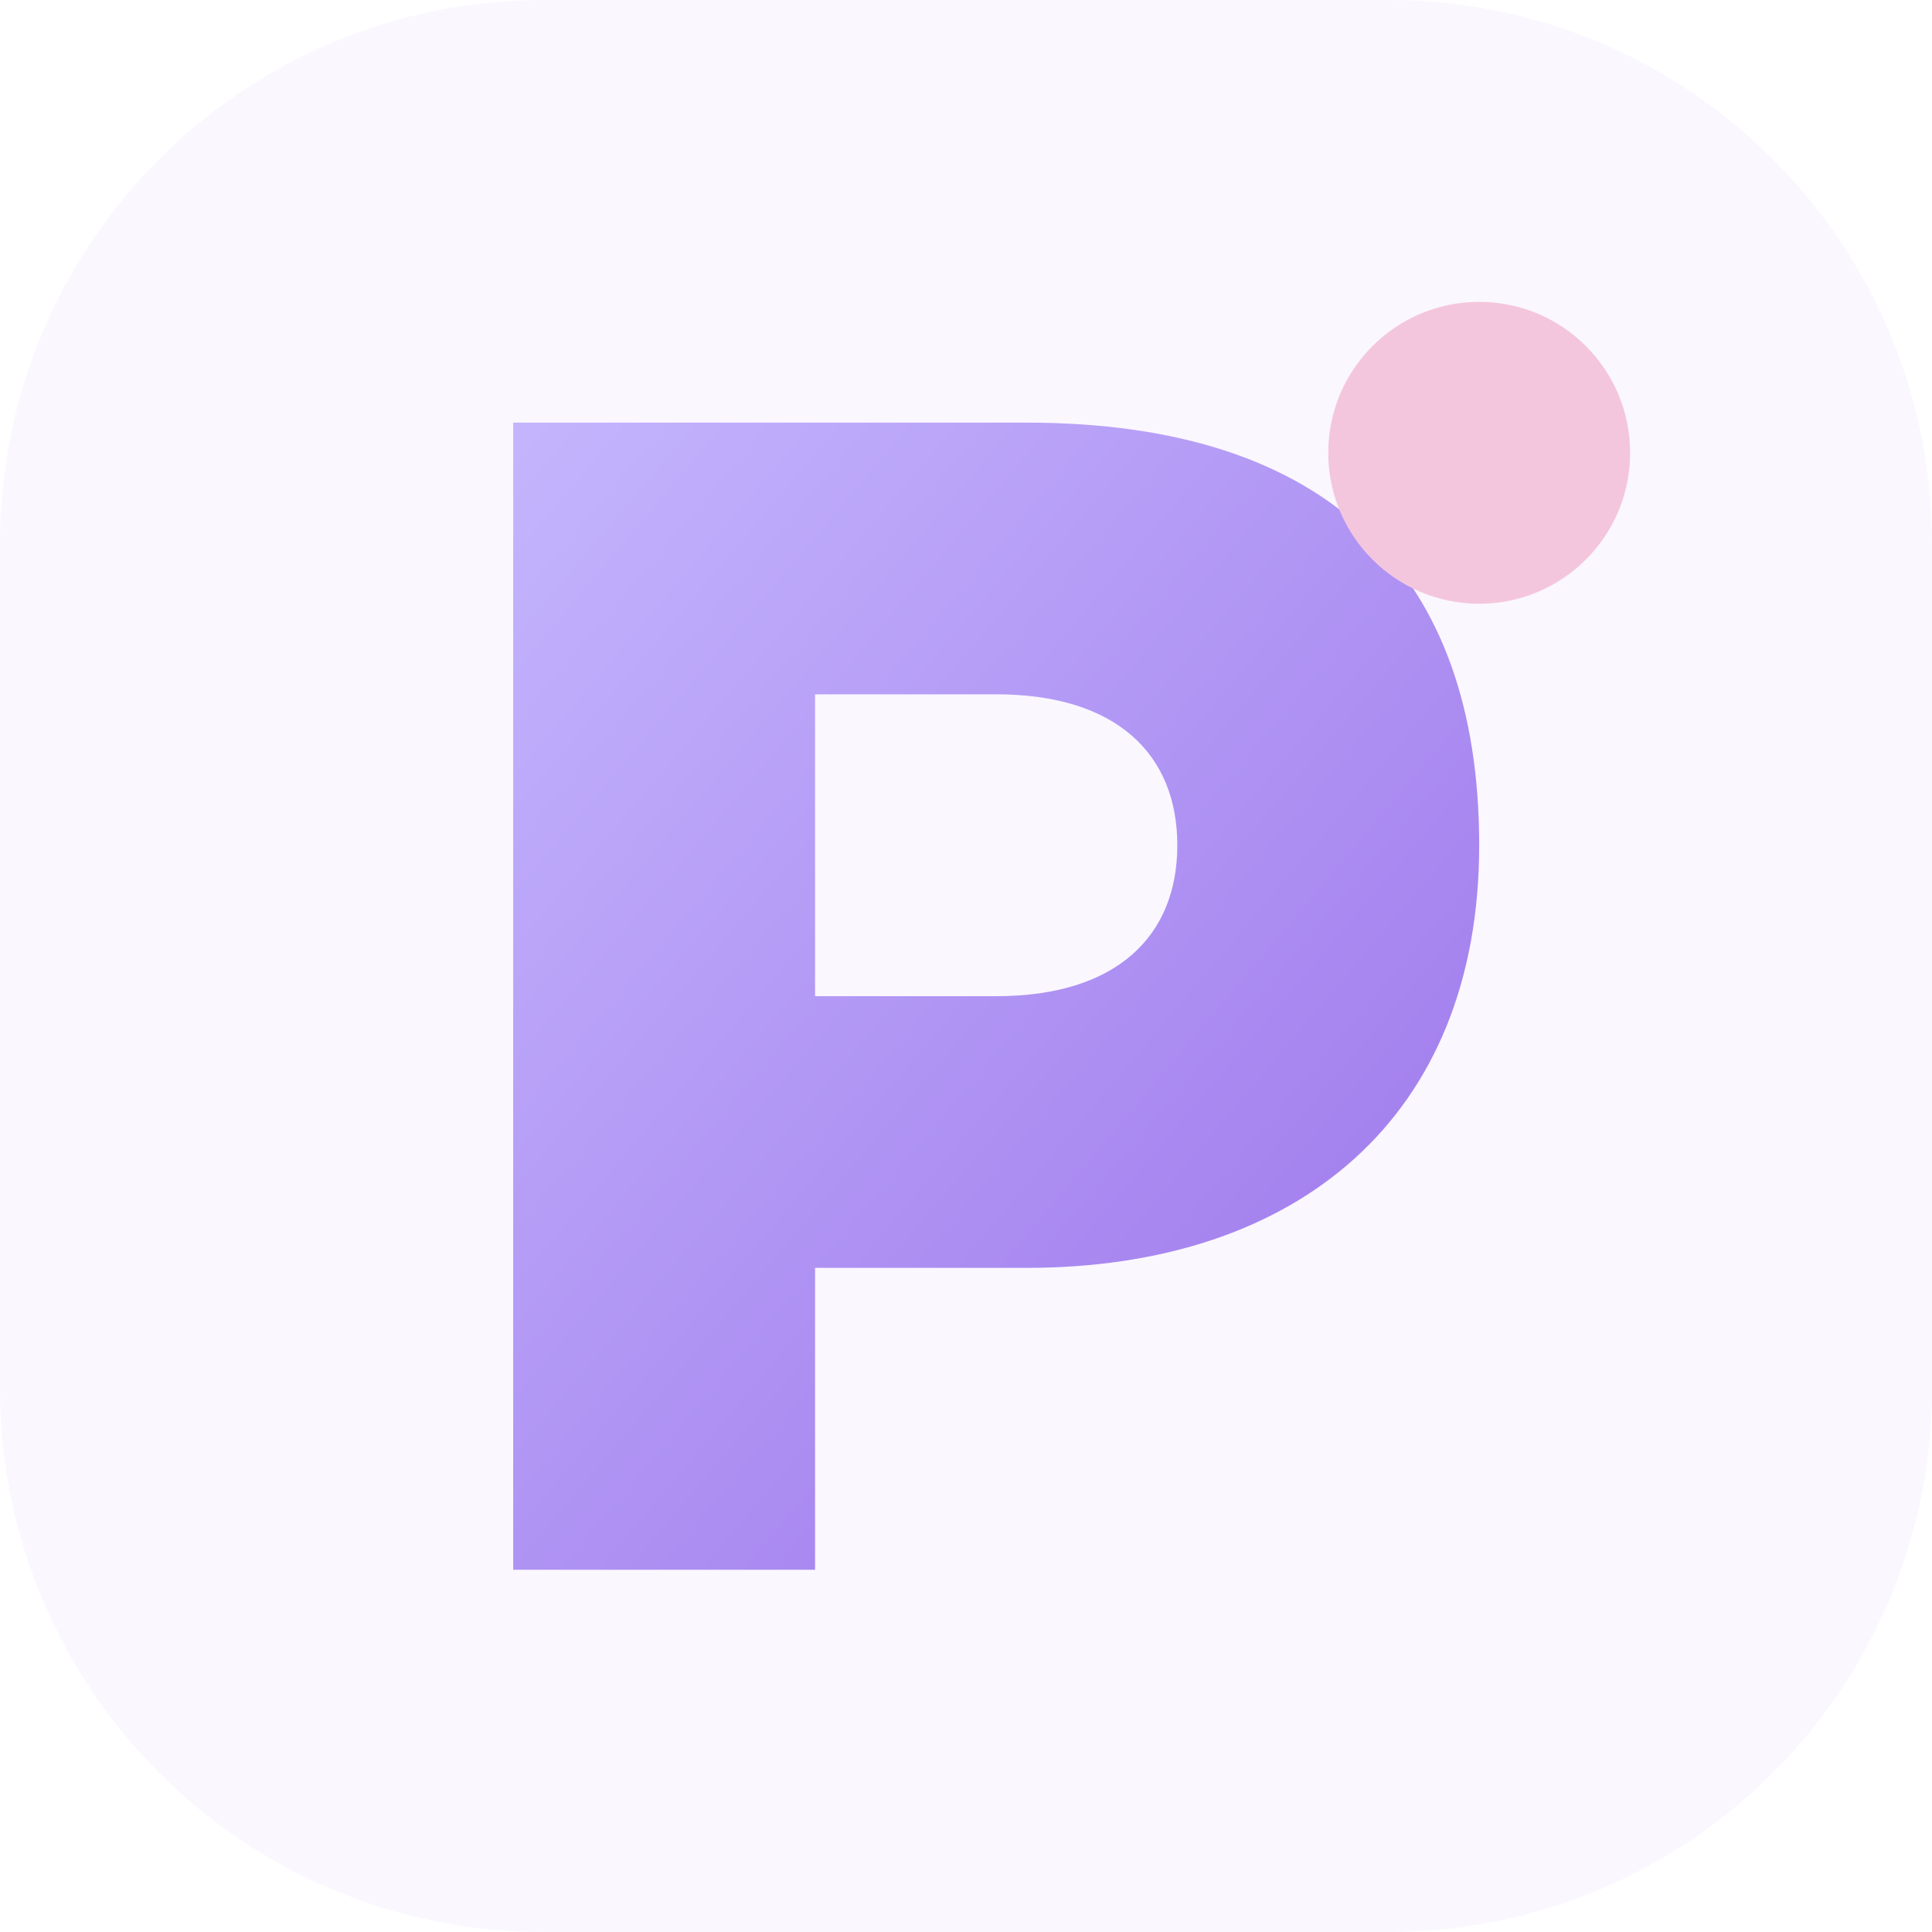
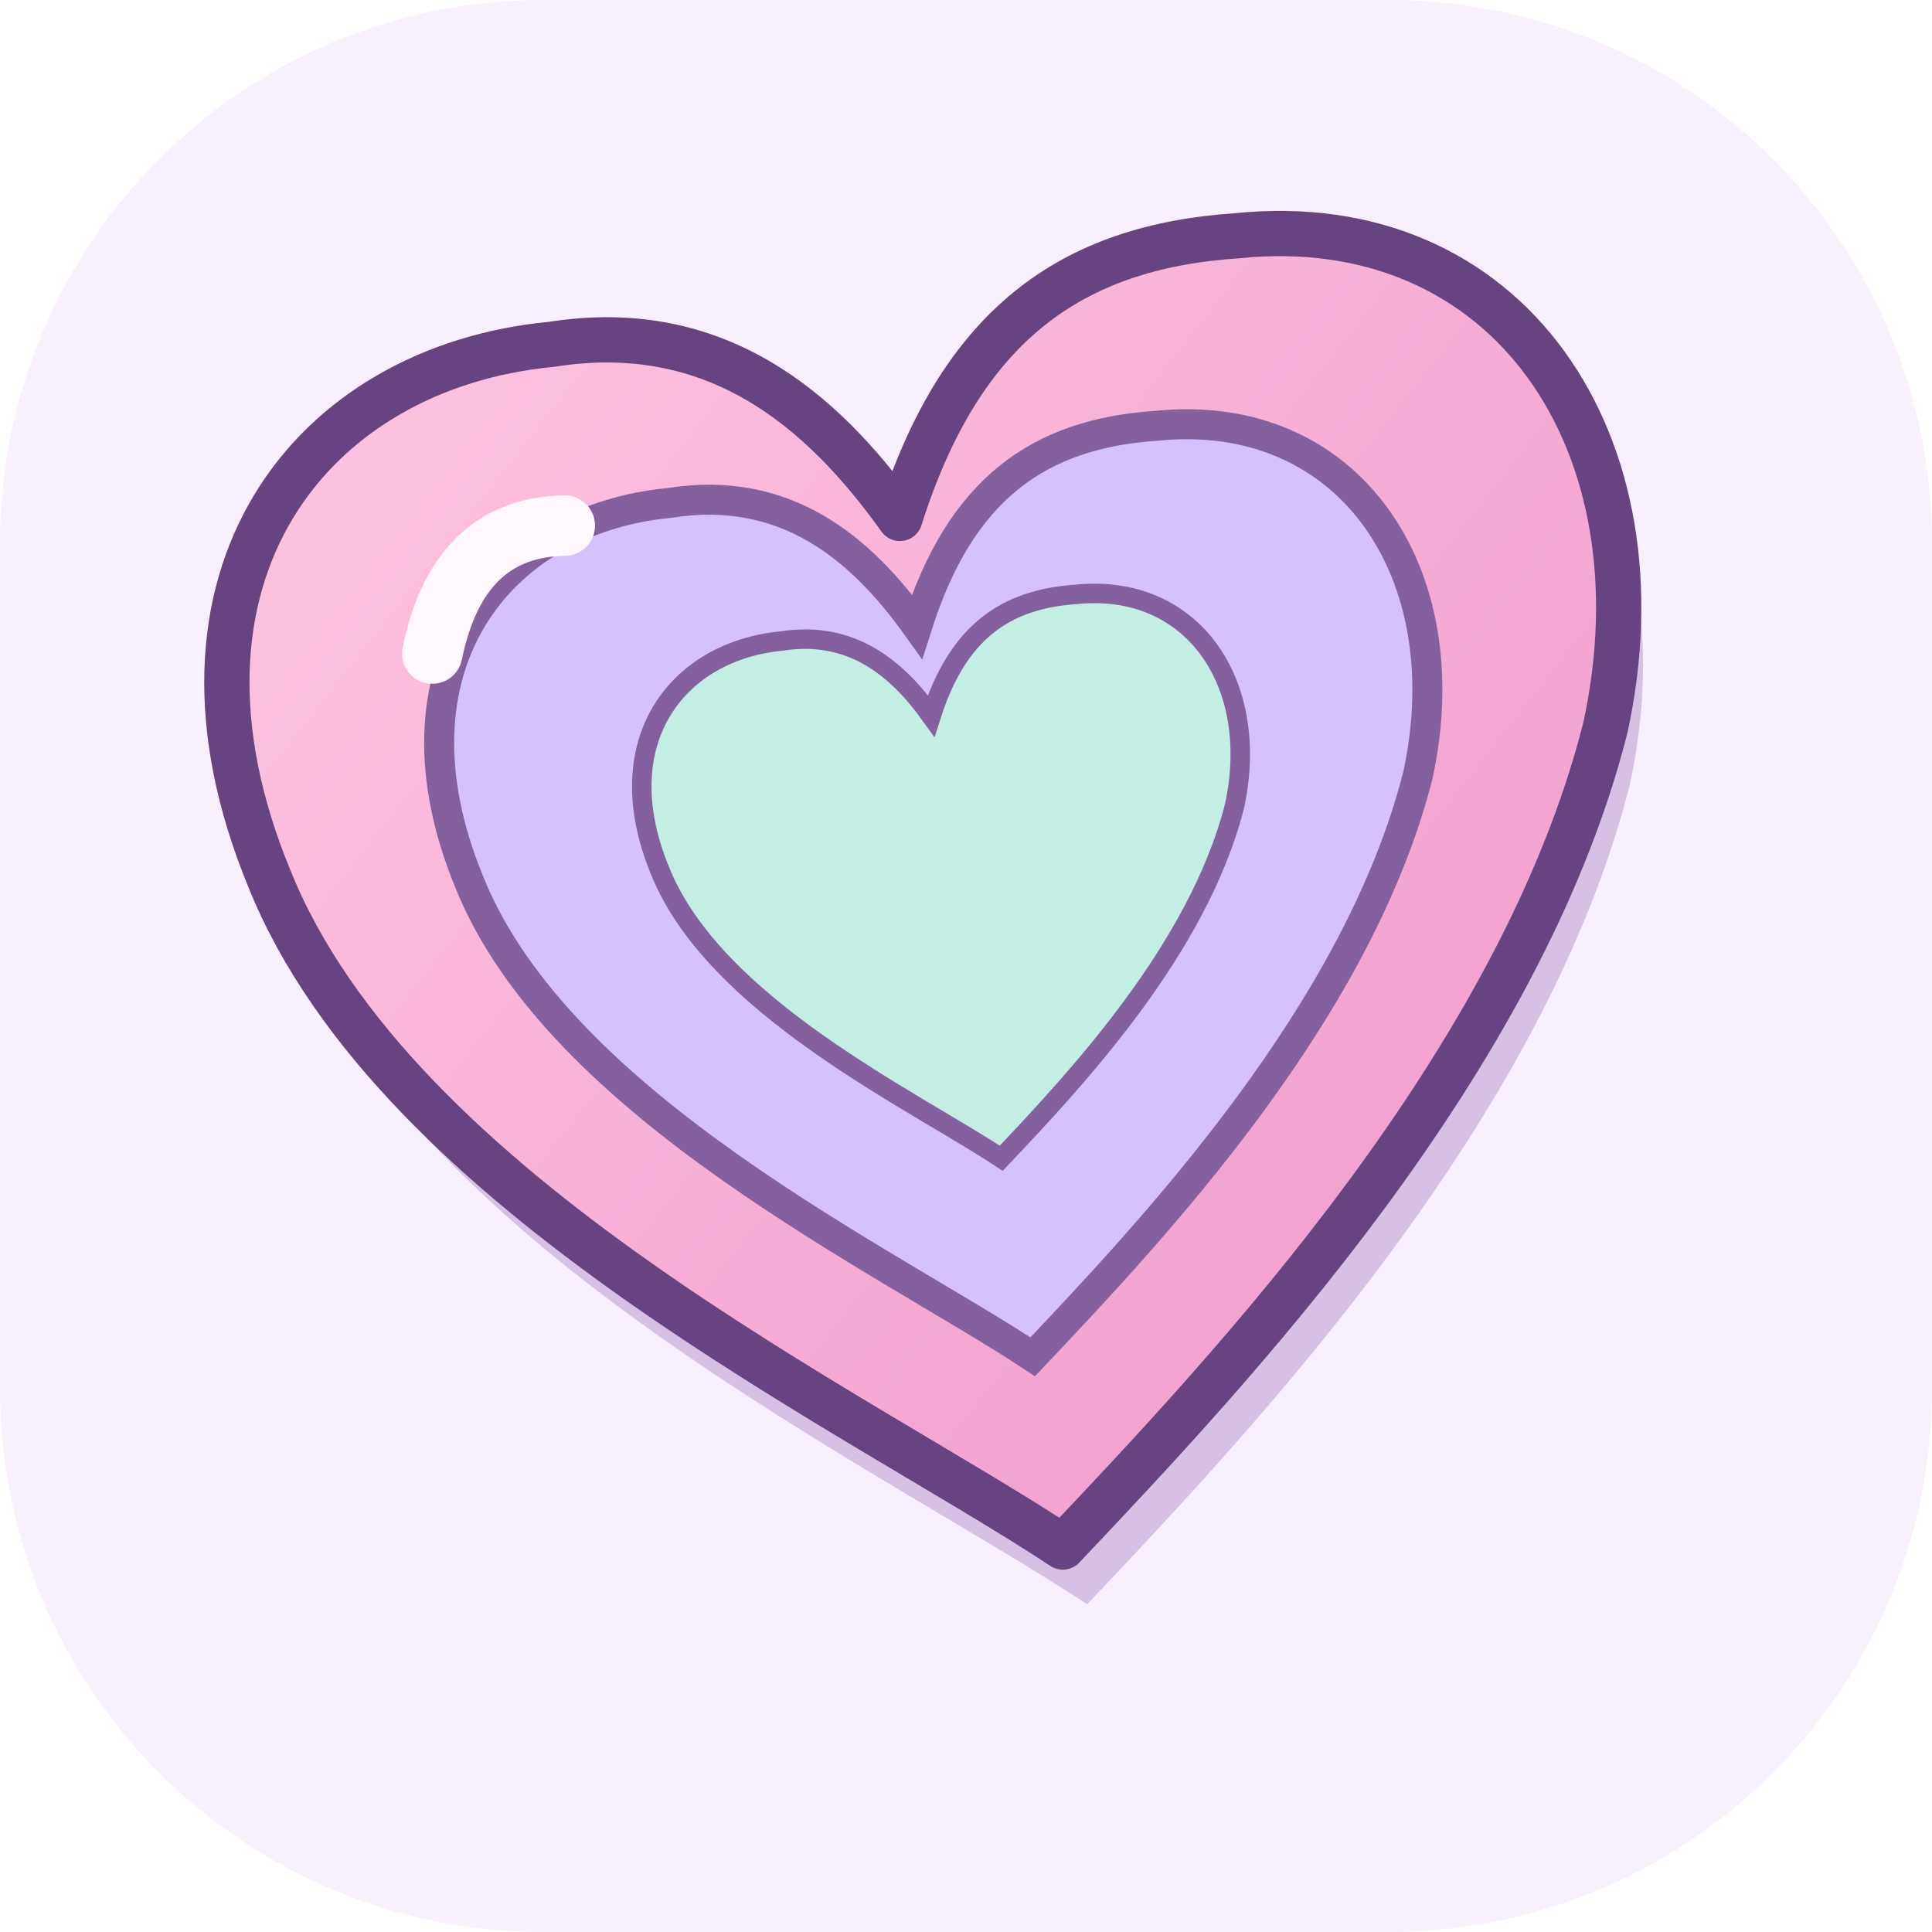
- <svg xmlns="http://www.w3.org/2000/svg" viewBox="0 0 64 64" role="img" aria-label="파워퍼프셀럽">
-   <defs>
-     <linearGradient id="powerpuffceleb-icon" x1="0" y1="0" x2="1" y2="1">
-       <stop offset="0" stop-color="#c4b5fd" />
-       <stop offset="1" stop-color="#9b72ea" />
-     </linearGradient>
-   </defs>
-   <rect width="64" height="64" rx="18" fill="#faf7ff" />
-   <path d="M17 14H34C44 14 49 19 49 28C49 37 43 42 34 42H27V52H17ZM27 23V33H33C37 33 39 31 39 28C39 25 37 23 33 23Z" fill="url(#powerpuffceleb-icon)" />
-   <circle cx="49" cy="15" r="5" fill="#f4c6dd" />
+ <svg xmlns="http://www.w3.org/2000/svg" viewBox="0 0 64 64" role="img" aria-label="파워퍼프셀럽 POWER PUFF CELEB">
+   <rect width="64" height="64" rx="18" fill="#f8f0ff" />
+   <g transform="translate(7 6) scale(0.5)">
+     <defs>
+       <linearGradient id="icon-heart" x1="0" y1="0" x2="1" y2="1">
+         <stop stop-color="#ffc5e1" />
+         <stop offset="1" stop-color="#ee97ca" />
+       </linearGradient>
+     </defs>
+     <g transform="rotate(-9 50 50)">
+       <path d="M50 91C38 80 10 61 5 39C0 18 13 6 29 7C40 7 46 14 50 22C56 10 64 6 75 7C93 8 101 25 94 43C85 64 63 81 50 91Z" transform="translate(1 4)" fill="#9868b2" opacity=".35" />
+       <path d="M50 91C38 80 10 61 5 39C0 18 13 6 29 7C40 7 46 14 50 22C56 10 64 6 75 7C93 8 101 25 94 43C85 64 63 81 50 91Z" fill="url(#icon-heart)" stroke="#684381" stroke-width="3" stroke-linejoin="round" />
+       <path d="M50 91C38 80 10 61 5 39C0 18 13 6 29 7C40 7 46 14 50 22C56 10 64 6 75 7C93 8 101 25 94 43C85 64 63 81 50 91Z" transform="translate(50 47) scale(.71) translate(-50 -47)" fill="#d5c1ff" stroke="#85609f" stroke-width="2.8" />
+       <path d="M50 91C38 80 10 61 5 39C0 18 13 6 29 7C40 7 46 14 50 22C56 10 64 6 75 7C93 8 101 25 94 43C85 64 63 81 50 91Z" transform="translate(50 46) scale(.43) translate(-50 -47)" fill="#c2eee4" stroke="#85609f" stroke-width="3" />
+       <path d="M18 26Q21 18 28 19" fill="none" stroke="#fff8ff" stroke-width="4" stroke-linecap="round" />
+     </g>
+   </g>
</svg>
